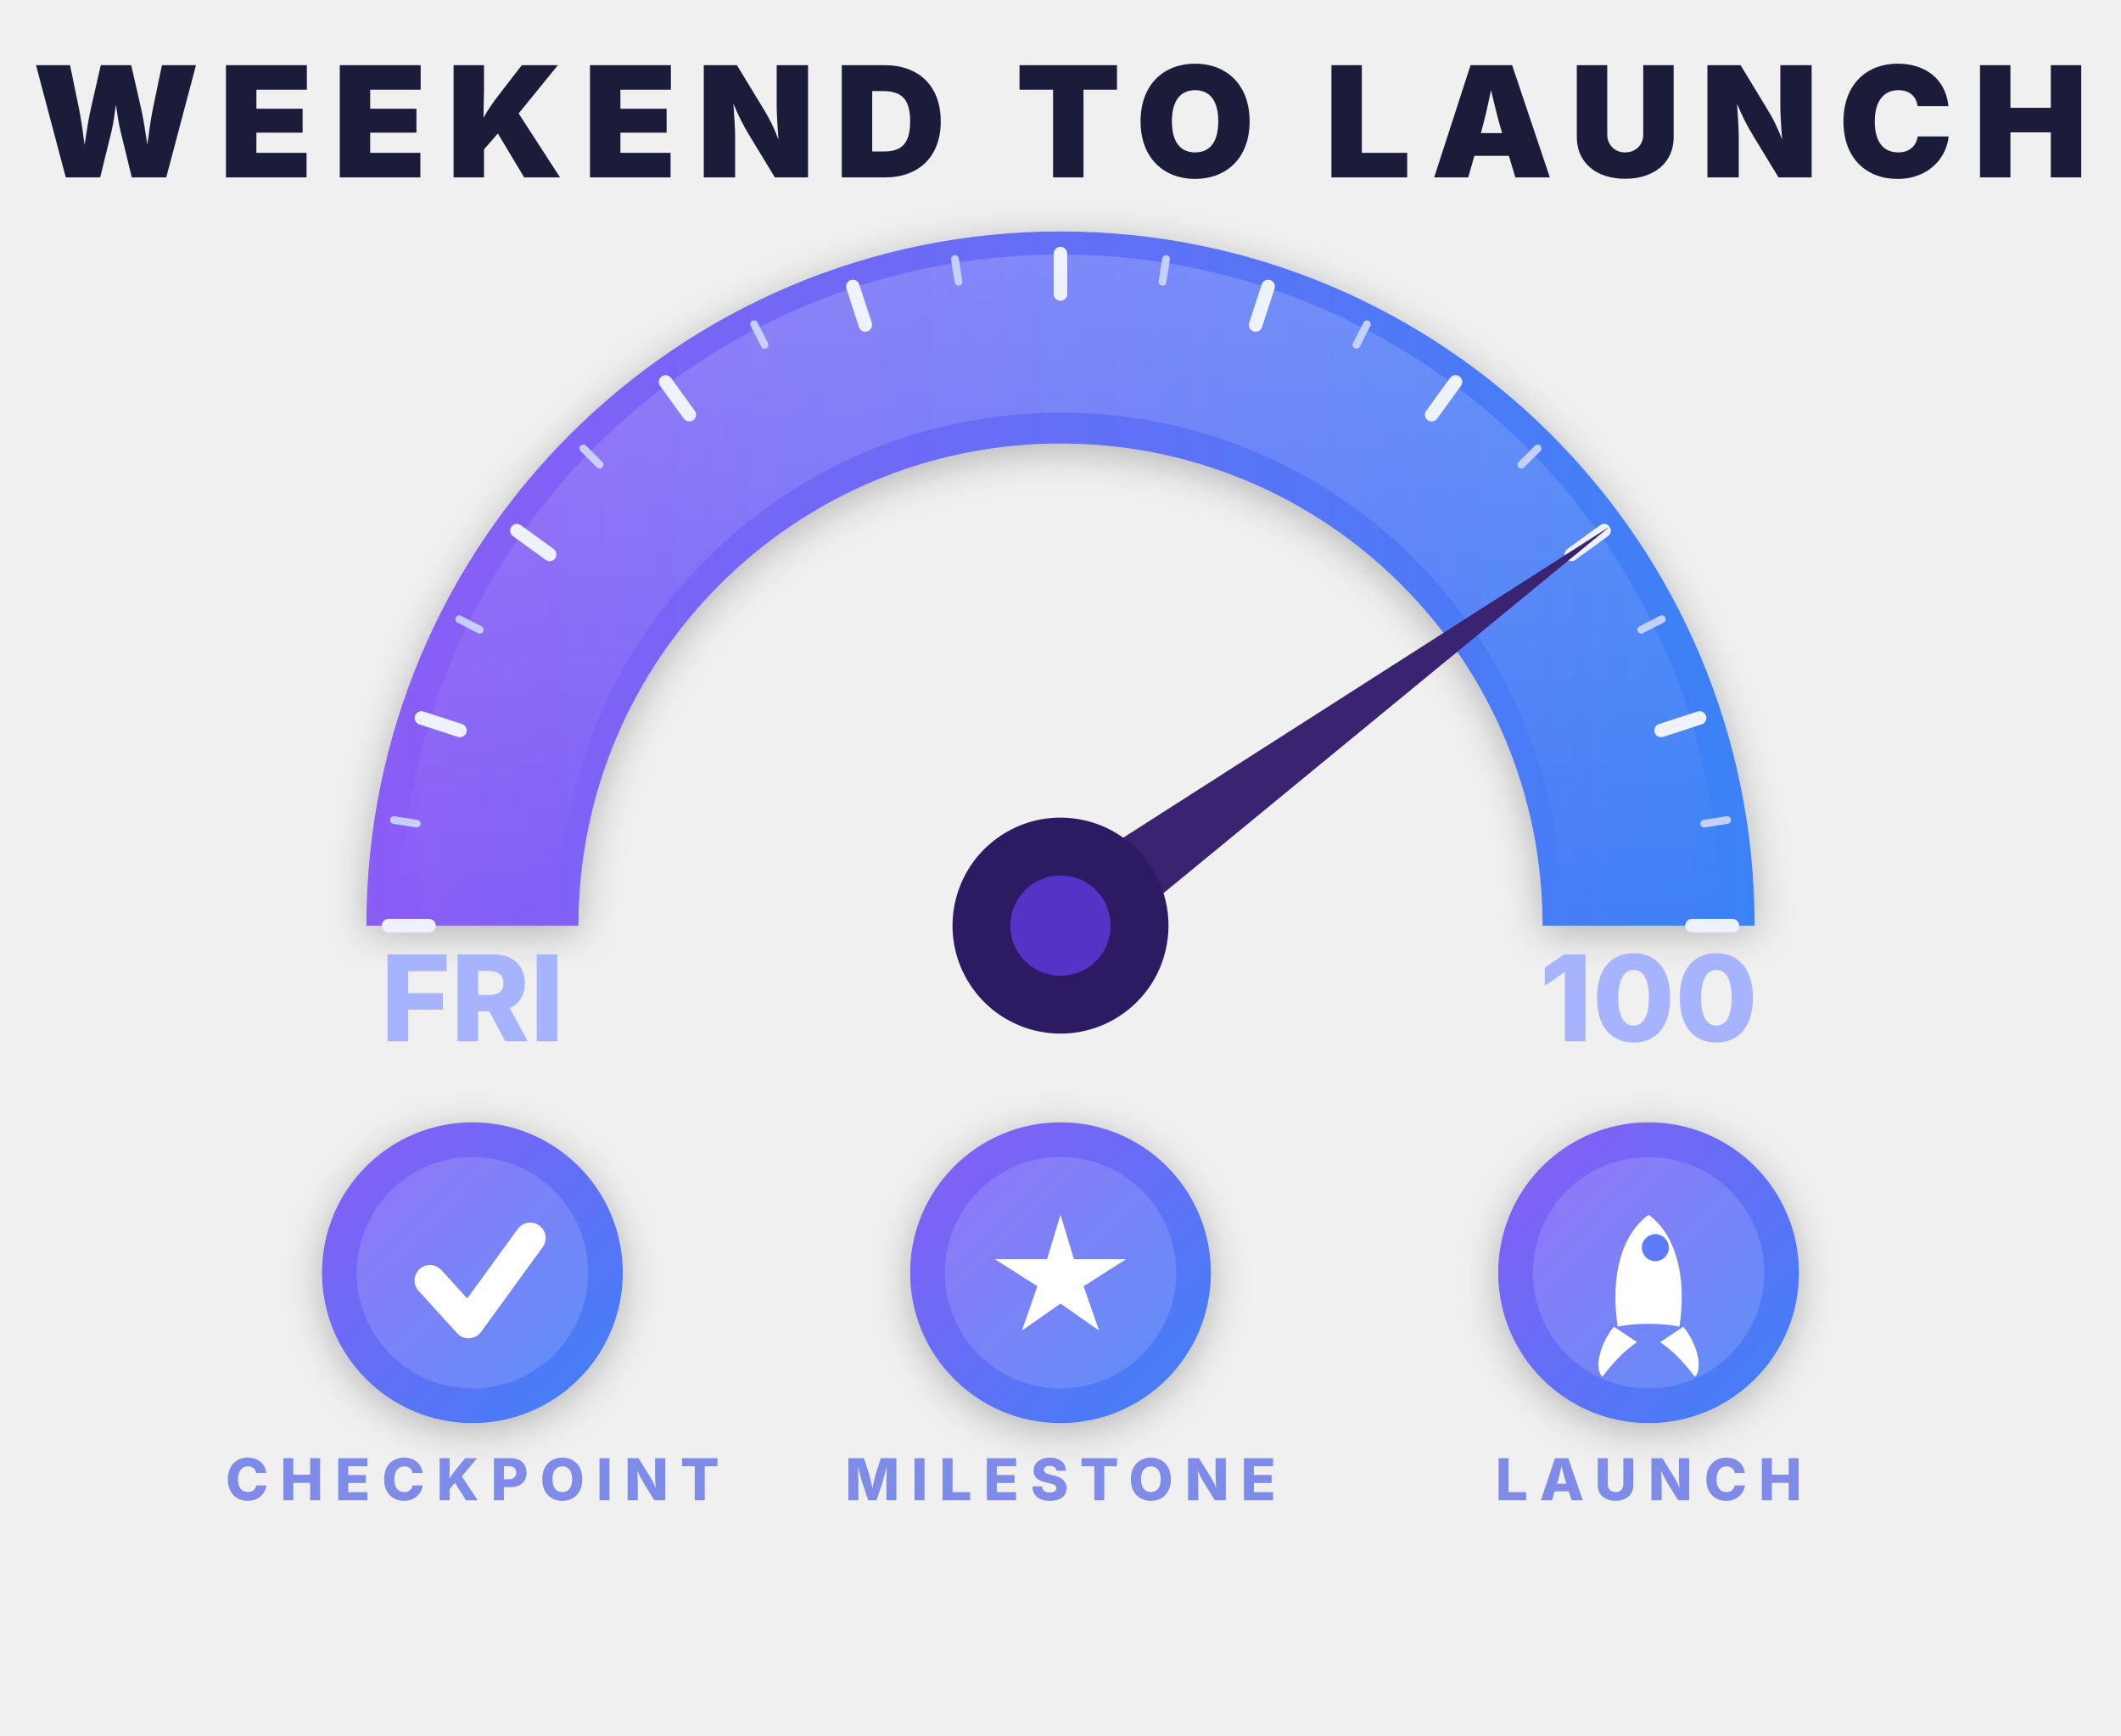
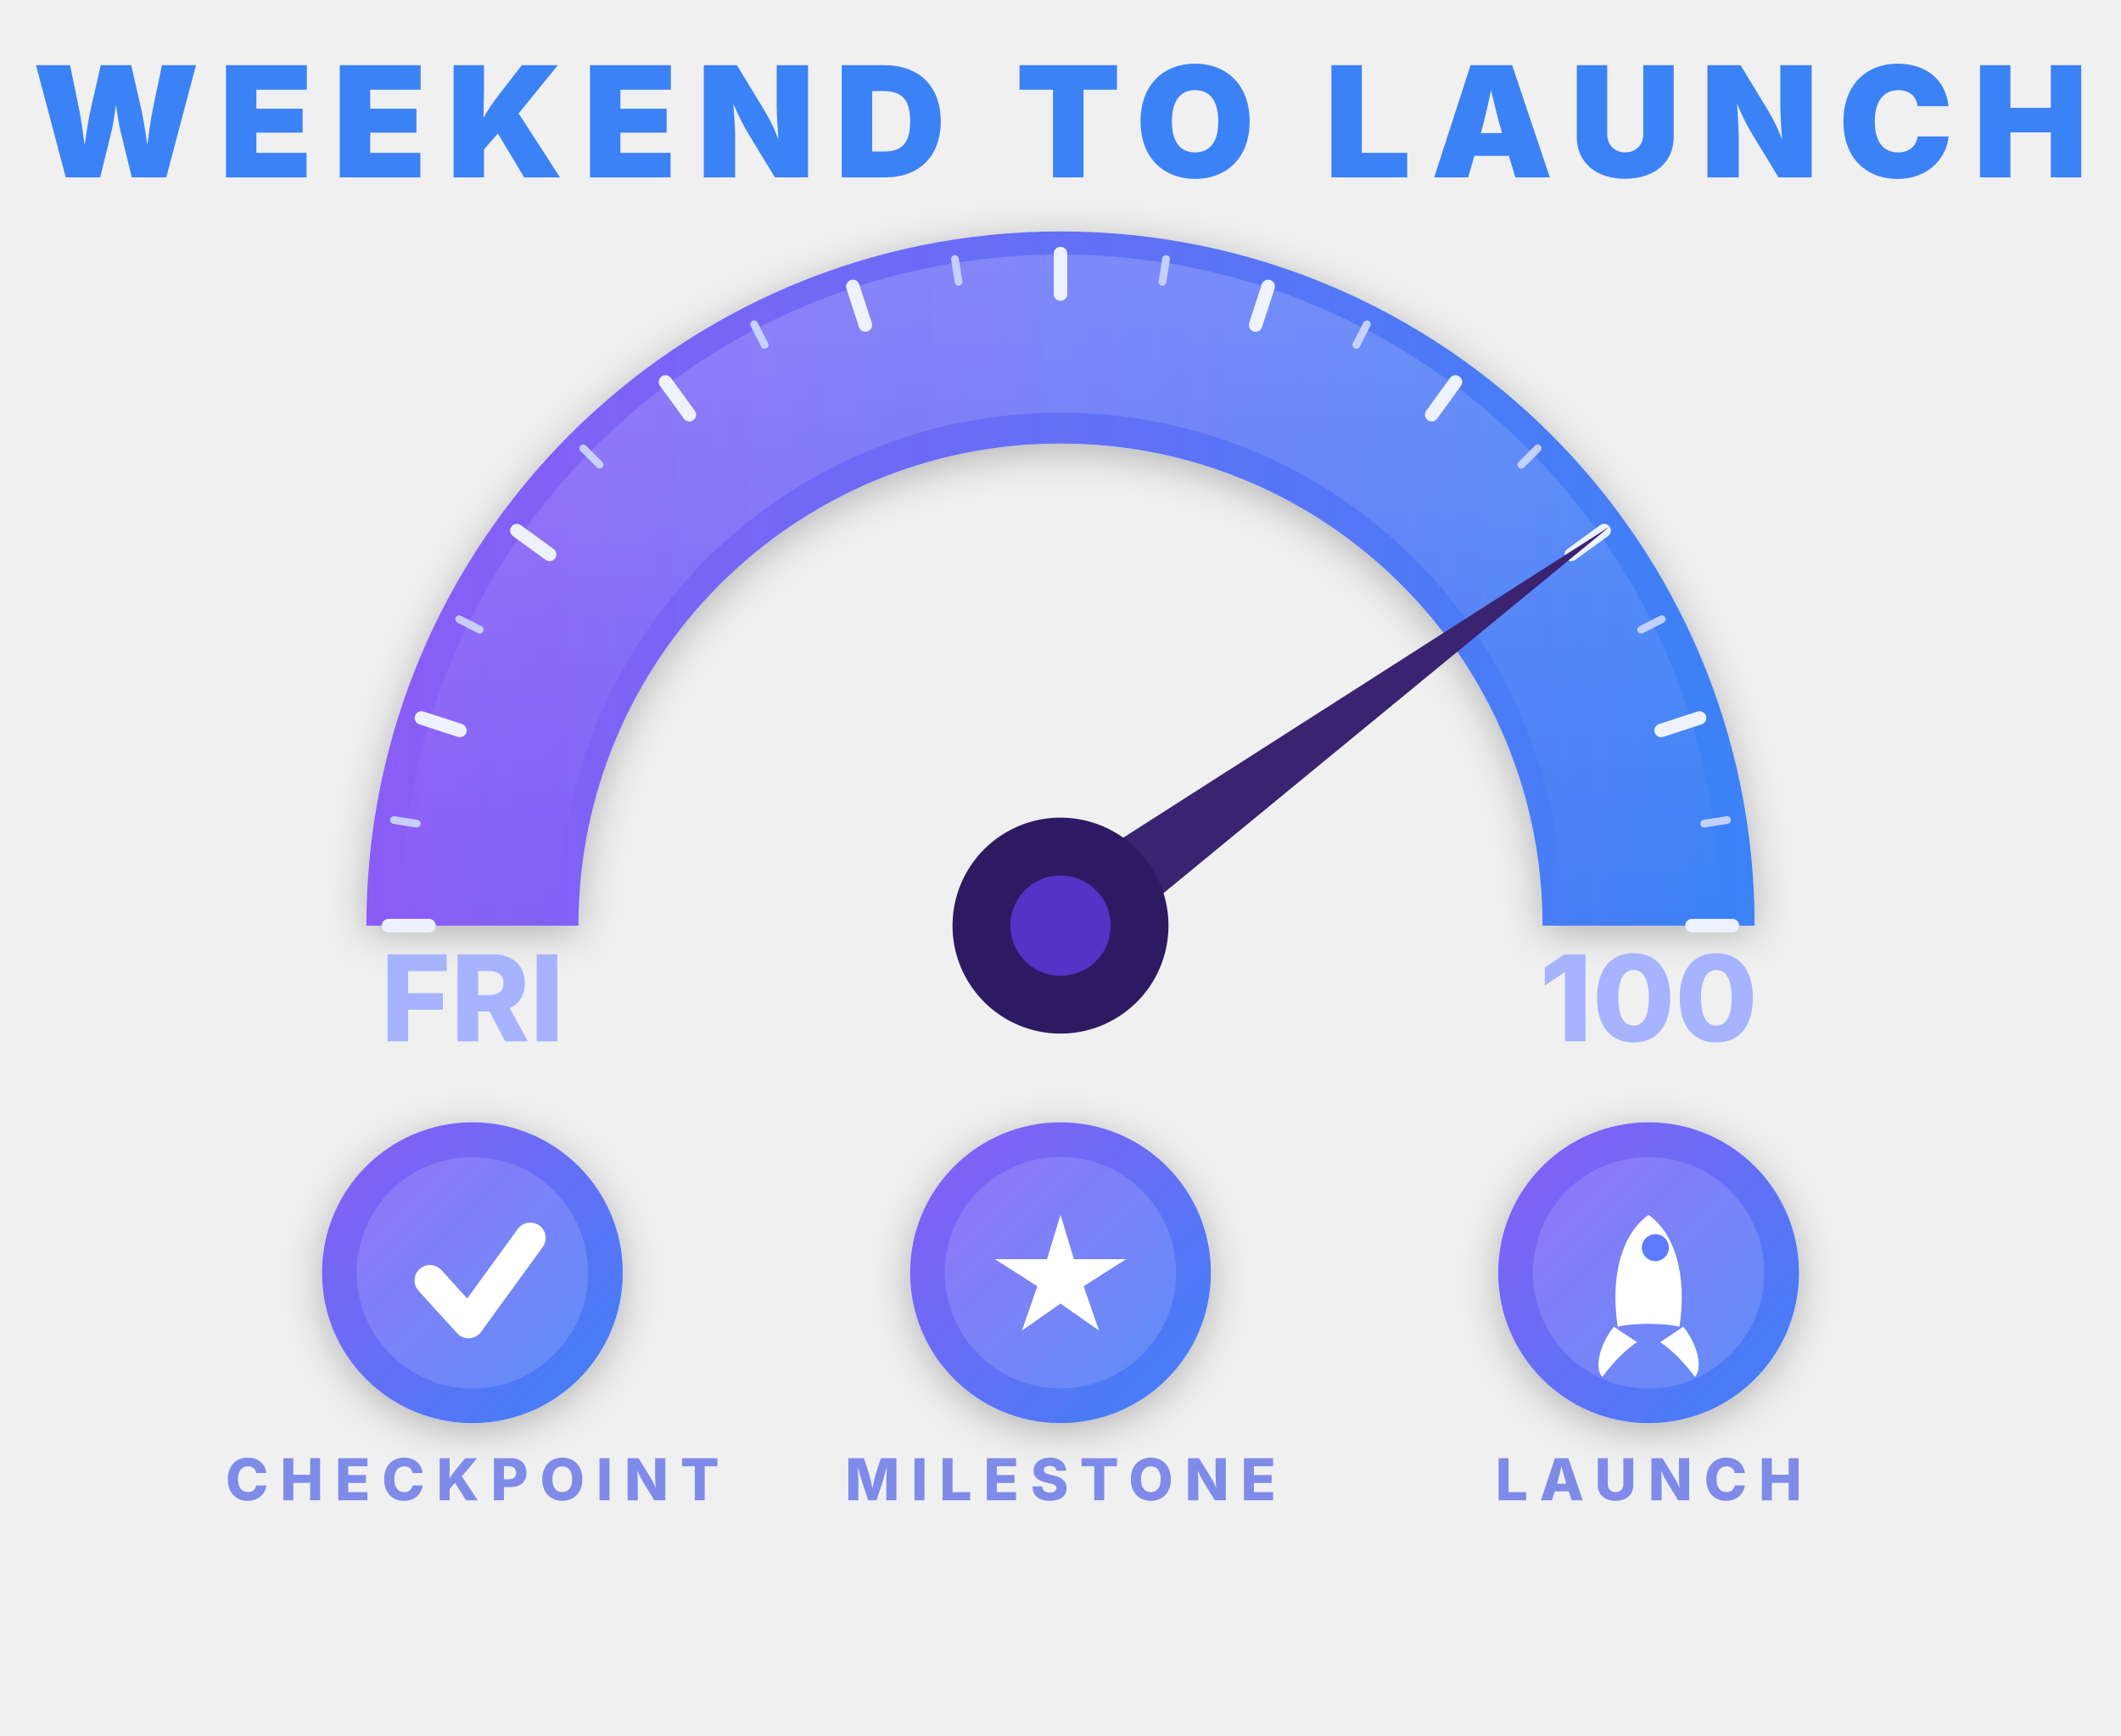
<svg xmlns="http://www.w3.org/2000/svg" viewBox="0 0 1100 900">
  <defs>
    <linearGradient id="gradPB" x1="0%" y1="0%" x2="100%" y2="0%">
      <stop offset="0%" stop-color="#8B5CF6" />
      <stop offset="100%" stop-color="#3B82F6" />
    </linearGradient>
    <linearGradient id="sheen" x1="0%" y1="0%" x2="0%" y2="100%">
      <stop offset="0%" stop-color="#FFFFFF" stop-opacity=".18" />
      <stop offset="100%" stop-color="#FFFFFF" stop-opacity="0" />
    </linearGradient>
    <filter id="soft" x="-50%" y="-50%" width="200%" height="200%">
      <feDropShadow dx="0" dy="4" stdDeviation="10" flood-opacity=".25" />
    </filter>
    <g id="tickMajor">
      <rect x="-3.5" y="-352" width="7" height="28" rx="3.5" fill="#EEF2FF" />
    </g>
    <g id="tickMinor">
      <rect x="-2" y="-352" width="4" height="16" rx="2" fill="#C9D4FF" opacity=".95" />
    </g>
    <linearGradient id="badgeGrad" x1="0%" y1="0%" x2="100%" y2="100%">
      <stop offset="0%" stop-color="#8B5CF6" />
      <stop offset="100%" stop-color="#3B82F6" />
    </linearGradient>
  </defs>
-   <text x="550" y="92" text-anchor="middle" font-family="Inter, Segoe UI, Arial, sans-serif" font-size="80" font-weight="900" letter-spacing="10" fill="#1A1C39">WEEKEND TO LAUNCH</text>
+   <text x="550" y="92" text-anchor="middle" font-family="Inter, Segoe UI, Arial, sans-serif" font-size="80" font-weight="900" letter-spacing="10" fill="#3B82F6">WEEKEND TO LAUNCH</text>
  <g transform="translate(550,480)">
    <path d="M-360,0 A360,360 0 0 1 360,0 L250,0 A250,250 0 0 0 -250,0 Z" fill="url(#gradPB)" filter="url(#soft)" />
    <path d="M-342,-6 A342,342 0 0 1 342,-6 L260,-6 A260,260 0 0 0 -260,-6 Z" fill="url(#sheen)" />
    <g>
      <use href="#tickMajor" transform="rotate(-90)" />
      <use href="#tickMajor" transform="rotate(-72)" />
      <use href="#tickMajor" transform="rotate(-54)" />
      <use href="#tickMajor" transform="rotate(-36)" />
      <use href="#tickMajor" transform="rotate(-18)" />
      <use href="#tickMajor" transform="rotate(0)" />
      <use href="#tickMajor" transform="rotate(18)" />
      <use href="#tickMajor" transform="rotate(36)" />
      <use href="#tickMajor" transform="rotate(54)" />
      <use href="#tickMajor" transform="rotate(72)" />
      <use href="#tickMajor" transform="rotate(90)" />
      <use href="#tickMinor" transform="rotate(-81)" />
      <use href="#tickMinor" transform="rotate(-63)" />
      <use href="#tickMinor" transform="rotate(-45)" />
      <use href="#tickMinor" transform="rotate(-27)" />
      <use href="#tickMinor" transform="rotate(-9)" />
      <use href="#tickMinor" transform="rotate(9)" />
      <use href="#tickMinor" transform="rotate(27)" />
      <use href="#tickMinor" transform="rotate(45)" />
      <use href="#tickMinor" transform="rotate(63)" />
      <use href="#tickMinor" transform="rotate(81)" />
    </g>
    <g transform="rotate(-36)">
      <path d="M-18,-22 L352,0 L-18,22 Z" fill="#3A2370" />
      <circle r="56" fill="#2C1B63" />
      <circle r="26" fill="#5533C6" />
    </g>
  </g>
  <text x="245" y="540" text-anchor="middle" font-family="Inter, Segoe UI, Arial, sans-serif" font-size="62" font-weight="800" fill="#A6B3FF">FRI</text>
  <text x="855" y="540" text-anchor="middle" font-family="Inter, Segoe UI, Arial, sans-serif" font-size="62" font-weight="800" fill="#A6B3FF">100</text>
  <g font-family="Inter, Segoe UI, Arial, sans-serif" font-weight="800" text-anchor="middle">
    <g transform="translate(245,660)">
      <circle r="78" fill="url(#badgeGrad)" filter="url(#soft)" />
      <circle r="60" fill="#FFFFFF" opacity=".14" />
      <path d="M-22,4 L-2,26 L30,-18" fill="none" stroke="#FFFFFF" stroke-width="16" stroke-linecap="round" stroke-linejoin="round" />
      <text y="118" font-size="30" letter-spacing="6" fill="#7E8BE8">CHECKPOINT</text>
    </g>
    <g transform="translate(550,660)">
      <circle r="78" fill="url(#badgeGrad)" filter="url(#soft)" />
      <circle r="60" fill="#FFFFFF" opacity=".14" />
      <polygon points="0,-30 7,-7 34,-7 12,7 20,30 0,16 -20,30 -12,7 -34,-7 -7,-7" fill="#FFFFFF" />
      <text y="118" font-size="30" letter-spacing="6" fill="#7E8BE8">MILESTONE</text>
    </g>
    <g transform="translate(855,660)">
      <circle r="78" fill="url(#badgeGrad)" filter="url(#soft)" />
      <circle r="60" fill="#FFFFFF" opacity=".14" />
      <g>
        <path d="M0,-30 C14,-20 20,2 16,28 C8,26 -8,26 -16,28 C-20,2 -14,-20 0,-30 Z" fill="#FFFFFF" />
        <circle cx="3.5" cy="-13" r="7" fill="#5D7BFF" />
        <path d="M-18,28 C-26,38 -28,50 -24,54 C-18,46 -12,40 -6,36 Z" fill="#FFFFFF" />
        <path d="M18,28 C26,38 28,50 24,54 C18,46 12,40 6,36 Z" fill="#FFFFFF" />
      </g>
      <text y="118" font-size="30" letter-spacing="6" fill="#7E8BE8">LAUNCH</text>
    </g>
  </g>
</svg>
